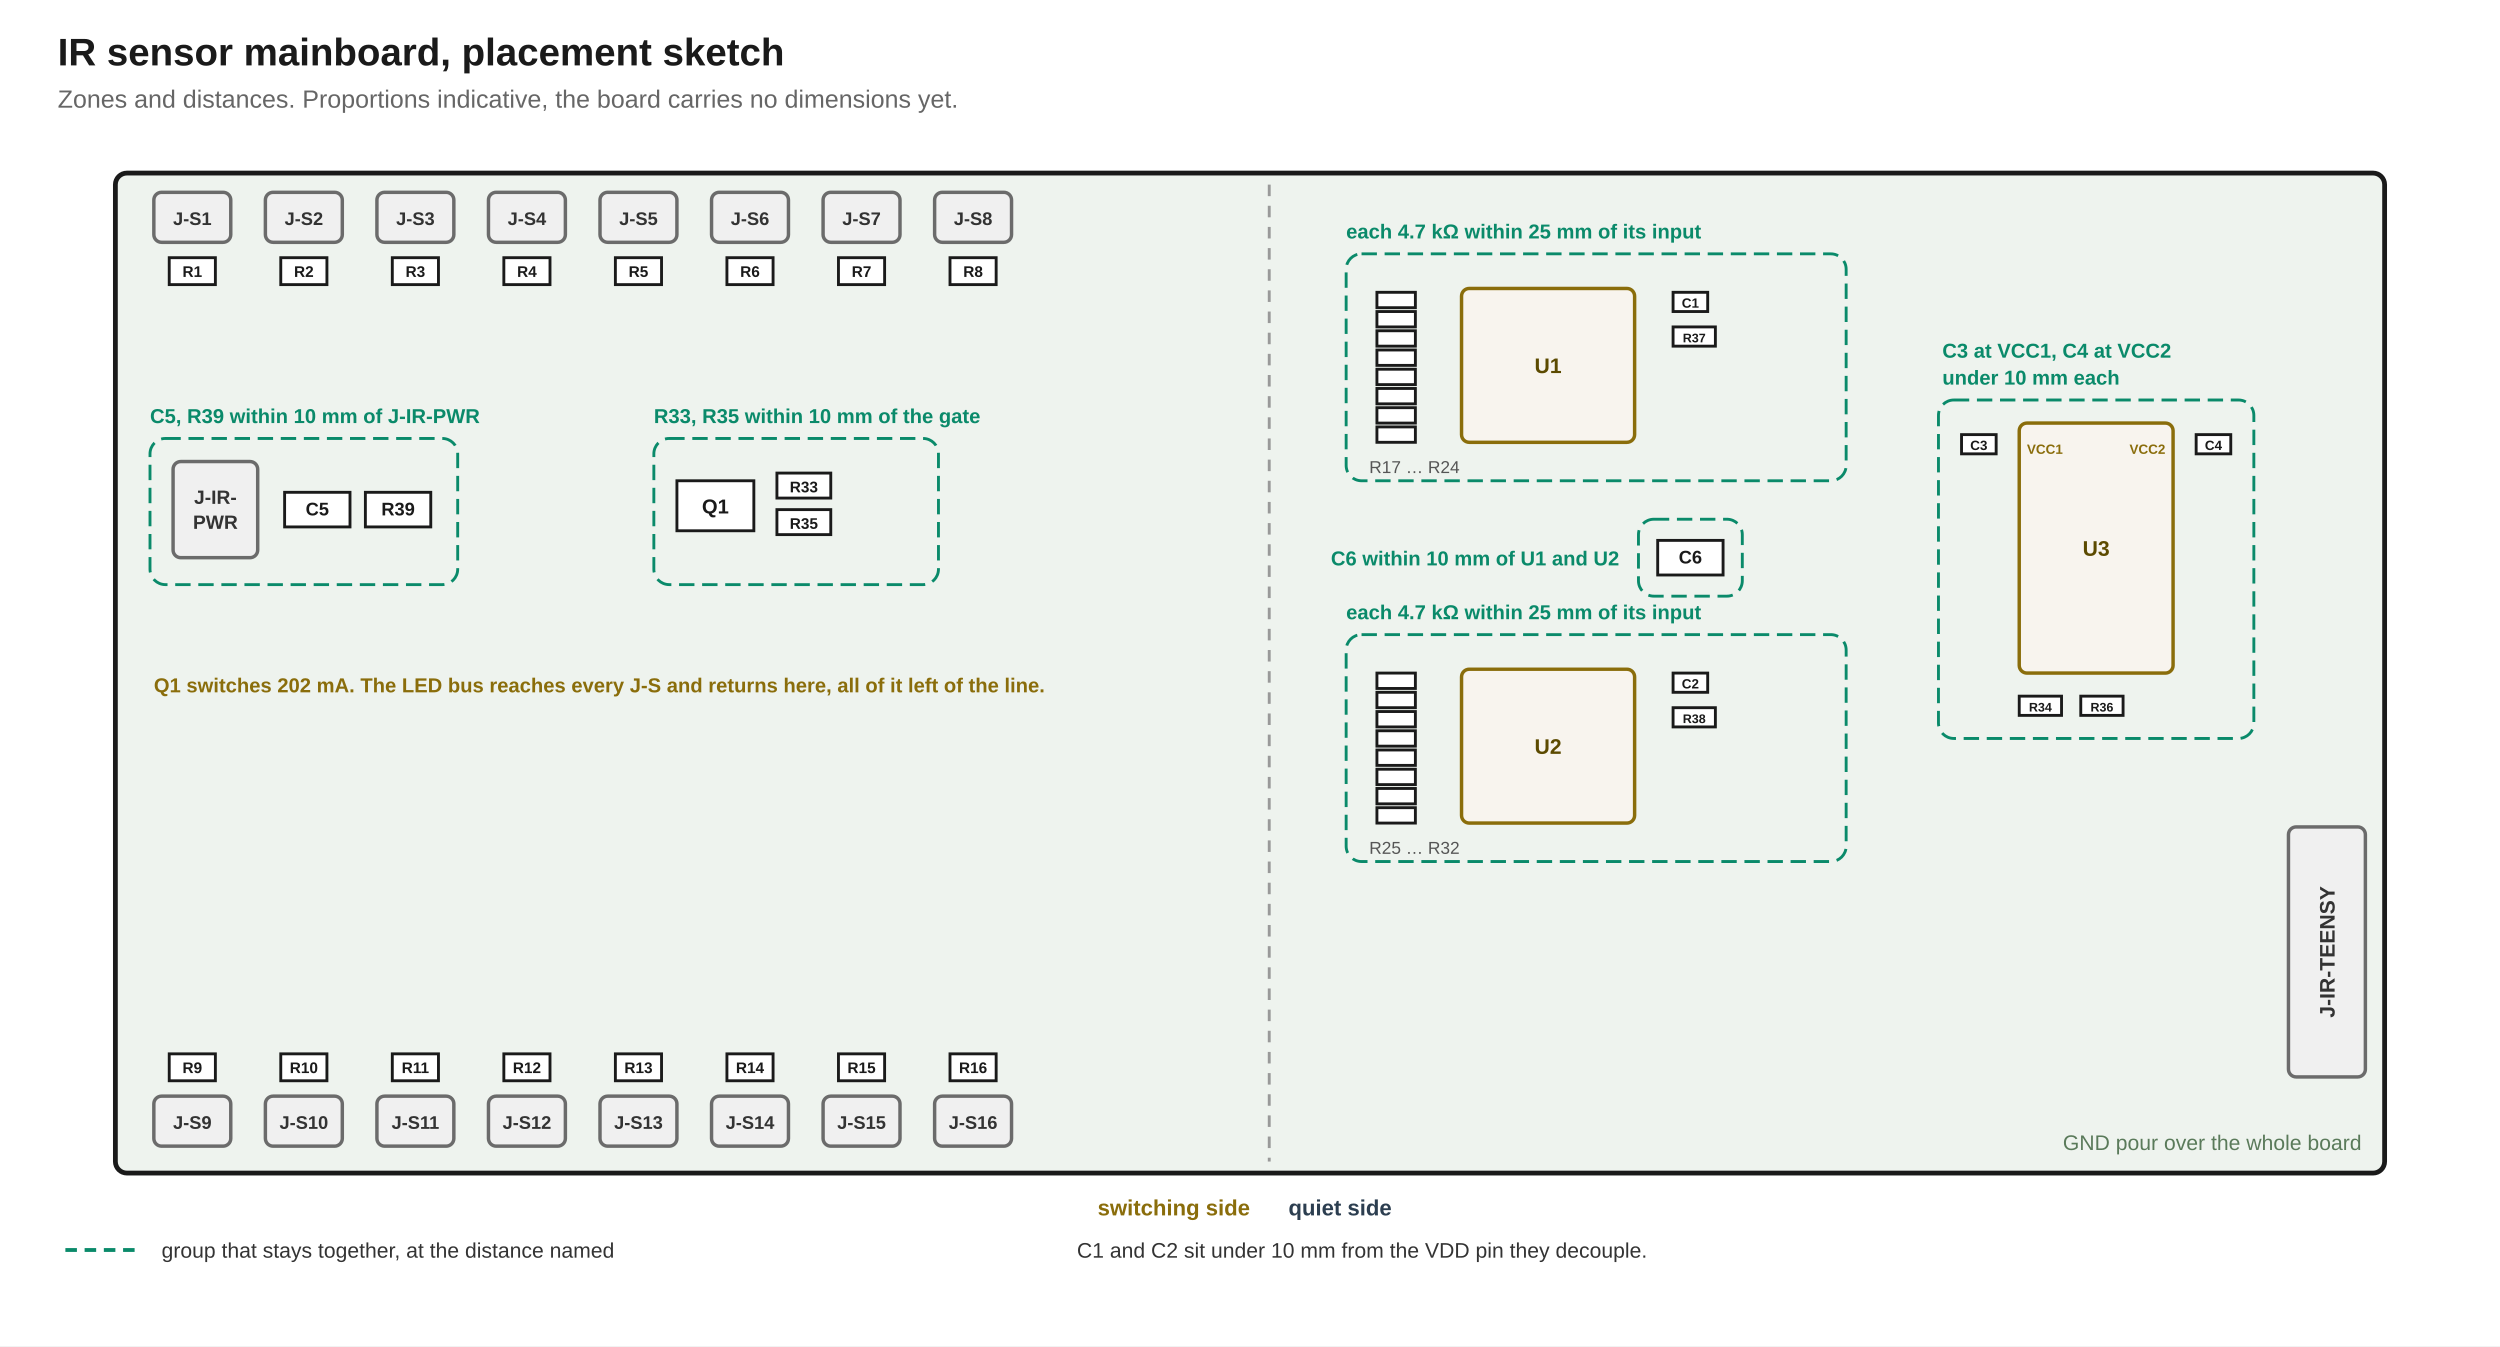
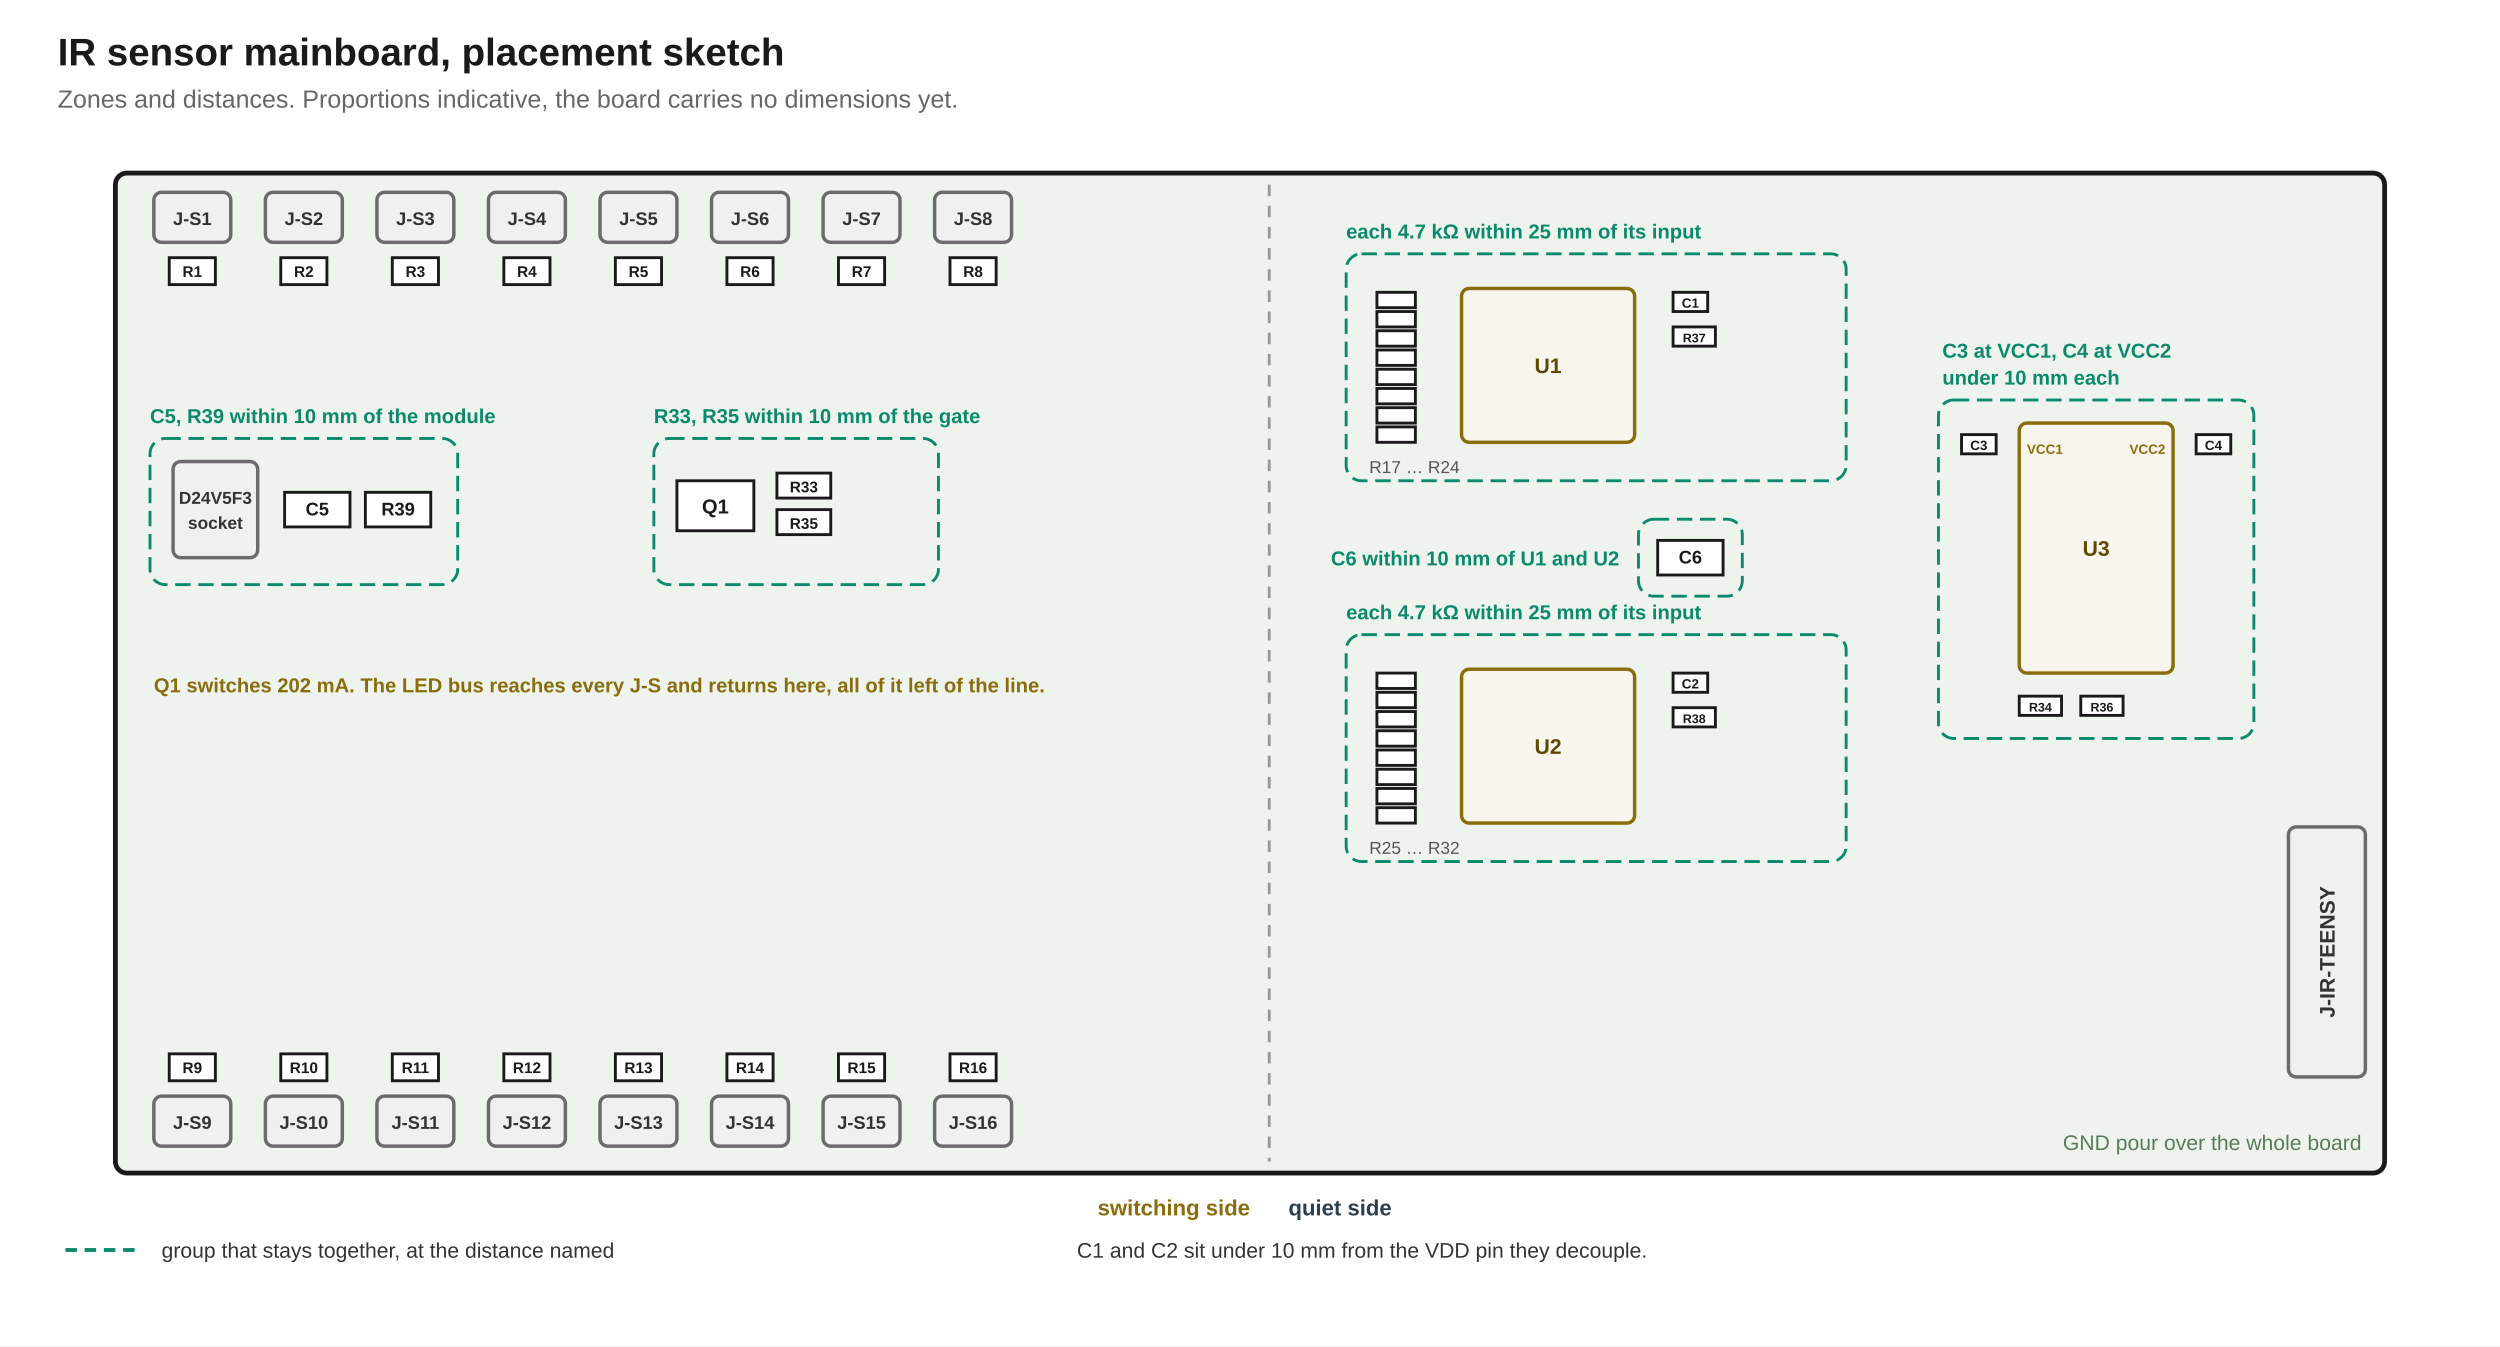
<svg xmlns="http://www.w3.org/2000/svg" viewBox="0 0 1300 700" font-family="Segoe UI, Arial, sans-serif">
  <rect x="0" y="0" width="1300" height="700" fill="#ffffff" />
  <text x="30" y="34" font-size="20" font-weight="700" fill="#1a1a1a">IR sensor mainboard, placement sketch</text>
  <text x="30" y="56" font-size="13" fill="#666">Zones and distances. Proportions indicative, the board carries no dimensions yet.</text>
  <rect x="60" y="90" width="1180" height="520" rx="6" fill="#eef3ee" stroke="#1a1a1a" stroke-width="2.5" />
  <line x1="660" y1="96" x2="660" y2="604" stroke="#999" stroke-width="1.5" stroke-dasharray="6 5" />
  <text x="650" y="632" text-anchor="end" font-size="11.5" font-weight="700" fill="#8a6d0b">switching side</text>
  <text x="670" y="632" font-size="11.5" font-weight="700" fill="#2c3e50">quiet side</text>
  <text x="1228" y="598" text-anchor="end" font-size="11" fill="#5a7a5a">GND pour over the whole board</text>
  <rect x="80" y="100" width="40" height="26" rx="4" fill="#f0f0f0" stroke="#6b6b6b" stroke-width="1.8" />
  <text x="100" y="117" text-anchor="middle" font-size="9.5" font-weight="700" fill="#333333">J-S1</text>
  <rect x="88" y="134" width="24" height="14" fill="#fff" stroke="#1a1a1a" stroke-width="1.5" />
  <text x="100" y="144" text-anchor="middle" font-size="8" font-weight="700" fill="#1a1a1a">R1</text>
  <rect x="138" y="100" width="40" height="26" rx="4" fill="#f0f0f0" stroke="#6b6b6b" stroke-width="1.8" />
  <text x="158" y="117" text-anchor="middle" font-size="9.5" font-weight="700" fill="#333333">J-S2</text>
  <rect x="146" y="134" width="24" height="14" fill="#fff" stroke="#1a1a1a" stroke-width="1.5" />
  <text x="158" y="144" text-anchor="middle" font-size="8" font-weight="700" fill="#1a1a1a">R2</text>
  <rect x="196" y="100" width="40" height="26" rx="4" fill="#f0f0f0" stroke="#6b6b6b" stroke-width="1.8" />
  <text x="216" y="117" text-anchor="middle" font-size="9.5" font-weight="700" fill="#333333">J-S3</text>
  <rect x="204" y="134" width="24" height="14" fill="#fff" stroke="#1a1a1a" stroke-width="1.5" />
  <text x="216" y="144" text-anchor="middle" font-size="8" font-weight="700" fill="#1a1a1a">R3</text>
  <rect x="254" y="100" width="40" height="26" rx="4" fill="#f0f0f0" stroke="#6b6b6b" stroke-width="1.8" />
  <text x="274" y="117" text-anchor="middle" font-size="9.5" font-weight="700" fill="#333333">J-S4</text>
  <rect x="262" y="134" width="24" height="14" fill="#fff" stroke="#1a1a1a" stroke-width="1.5" />
  <text x="274" y="144" text-anchor="middle" font-size="8" font-weight="700" fill="#1a1a1a">R4</text>
  <rect x="312" y="100" width="40" height="26" rx="4" fill="#f0f0f0" stroke="#6b6b6b" stroke-width="1.8" />
  <text x="332" y="117" text-anchor="middle" font-size="9.5" font-weight="700" fill="#333333">J-S5</text>
  <rect x="320" y="134" width="24" height="14" fill="#fff" stroke="#1a1a1a" stroke-width="1.5" />
  <text x="332" y="144" text-anchor="middle" font-size="8" font-weight="700" fill="#1a1a1a">R5</text>
  <rect x="370" y="100" width="40" height="26" rx="4" fill="#f0f0f0" stroke="#6b6b6b" stroke-width="1.8" />
  <text x="390" y="117" text-anchor="middle" font-size="9.5" font-weight="700" fill="#333333">J-S6</text>
  <rect x="378" y="134" width="24" height="14" fill="#fff" stroke="#1a1a1a" stroke-width="1.5" />
  <text x="390" y="144" text-anchor="middle" font-size="8" font-weight="700" fill="#1a1a1a">R6</text>
  <rect x="428" y="100" width="40" height="26" rx="4" fill="#f0f0f0" stroke="#6b6b6b" stroke-width="1.8" />
  <text x="448" y="117" text-anchor="middle" font-size="9.5" font-weight="700" fill="#333333">J-S7</text>
  <rect x="436" y="134" width="24" height="14" fill="#fff" stroke="#1a1a1a" stroke-width="1.5" />
  <text x="448" y="144" text-anchor="middle" font-size="8" font-weight="700" fill="#1a1a1a">R7</text>
  <rect x="486" y="100" width="40" height="26" rx="4" fill="#f0f0f0" stroke="#6b6b6b" stroke-width="1.8" />
  <text x="506" y="117" text-anchor="middle" font-size="9.5" font-weight="700" fill="#333333">J-S8</text>
  <rect x="494" y="134" width="24" height="14" fill="#fff" stroke="#1a1a1a" stroke-width="1.5" />
  <text x="506" y="144" text-anchor="middle" font-size="8" font-weight="700" fill="#1a1a1a">R8</text>
  <rect x="80" y="570" width="40" height="26" rx="4" fill="#f0f0f0" stroke="#6b6b6b" stroke-width="1.8" />
  <text x="100" y="587" text-anchor="middle" font-size="9.5" font-weight="700" fill="#333333">J-S9</text>
  <rect x="88" y="548" width="24" height="14" fill="#fff" stroke="#1a1a1a" stroke-width="1.5" />
  <text x="100" y="558" text-anchor="middle" font-size="8" font-weight="700" fill="#1a1a1a">R9</text>
  <rect x="138" y="570" width="40" height="26" rx="4" fill="#f0f0f0" stroke="#6b6b6b" stroke-width="1.8" />
  <text x="158" y="587" text-anchor="middle" font-size="9.5" font-weight="700" fill="#333333">J-S10</text>
  <rect x="146" y="548" width="24" height="14" fill="#fff" stroke="#1a1a1a" stroke-width="1.5" />
  <text x="158" y="558" text-anchor="middle" font-size="8" font-weight="700" fill="#1a1a1a">R10</text>
  <rect x="196" y="570" width="40" height="26" rx="4" fill="#f0f0f0" stroke="#6b6b6b" stroke-width="1.8" />
  <text x="216" y="587" text-anchor="middle" font-size="9.5" font-weight="700" fill="#333333">J-S11</text>
  <rect x="204" y="548" width="24" height="14" fill="#fff" stroke="#1a1a1a" stroke-width="1.5" />
  <text x="216" y="558" text-anchor="middle" font-size="8" font-weight="700" fill="#1a1a1a">R11</text>
  <rect x="254" y="570" width="40" height="26" rx="4" fill="#f0f0f0" stroke="#6b6b6b" stroke-width="1.8" />
  <text x="274" y="587" text-anchor="middle" font-size="9.5" font-weight="700" fill="#333333">J-S12</text>
  <rect x="262" y="548" width="24" height="14" fill="#fff" stroke="#1a1a1a" stroke-width="1.5" />
  <text x="274" y="558" text-anchor="middle" font-size="8" font-weight="700" fill="#1a1a1a">R12</text>
  <rect x="312" y="570" width="40" height="26" rx="4" fill="#f0f0f0" stroke="#6b6b6b" stroke-width="1.8" />
  <text x="332" y="587" text-anchor="middle" font-size="9.5" font-weight="700" fill="#333333">J-S13</text>
  <rect x="320" y="548" width="24" height="14" fill="#fff" stroke="#1a1a1a" stroke-width="1.5" />
  <text x="332" y="558" text-anchor="middle" font-size="8" font-weight="700" fill="#1a1a1a">R13</text>
  <rect x="370" y="570" width="40" height="26" rx="4" fill="#f0f0f0" stroke="#6b6b6b" stroke-width="1.8" />
  <text x="390" y="587" text-anchor="middle" font-size="9.5" font-weight="700" fill="#333333">J-S14</text>
  <rect x="378" y="548" width="24" height="14" fill="#fff" stroke="#1a1a1a" stroke-width="1.5" />
  <text x="390" y="558" text-anchor="middle" font-size="8" font-weight="700" fill="#1a1a1a">R14</text>
  <rect x="428" y="570" width="40" height="26" rx="4" fill="#f0f0f0" stroke="#6b6b6b" stroke-width="1.8" />
  <text x="448" y="587" text-anchor="middle" font-size="9.5" font-weight="700" fill="#333333">J-S15</text>
  <rect x="436" y="548" width="24" height="14" fill="#fff" stroke="#1a1a1a" stroke-width="1.5" />
  <text x="448" y="558" text-anchor="middle" font-size="8" font-weight="700" fill="#1a1a1a">R15</text>
  <rect x="486" y="570" width="40" height="26" rx="4" fill="#f0f0f0" stroke="#6b6b6b" stroke-width="1.8" />
  <text x="506" y="587" text-anchor="middle" font-size="9.5" font-weight="700" fill="#333333">J-S16</text>
  <rect x="494" y="548" width="24" height="14" fill="#fff" stroke="#1a1a1a" stroke-width="1.5" />
  <text x="506" y="558" text-anchor="middle" font-size="8" font-weight="700" fill="#1a1a1a">R16</text>
  <rect x="90" y="240" width="44" height="50" rx="4" fill="#f0f0f0" stroke="#6b6b6b" stroke-width="1.8" />
-   <text x="112" y="262" text-anchor="middle" font-size="10" font-weight="700" fill="#333333">J-IR-</text>
-   <text x="112" y="275" text-anchor="middle" font-size="10" font-weight="700" fill="#333333">PWR</text>
+   <text x="112" y="262" text-anchor="middle" font-size="9" font-weight="700" fill="#333333">D24V5F3</text>
+   <text x="112" y="275" text-anchor="middle" font-size="9" font-weight="700" fill="#333333">socket</text>
  <rect x="148" y="256" width="34" height="18" fill="#fff" stroke="#1a1a1a" stroke-width="1.5" />
  <text x="165" y="268" text-anchor="middle" font-size="9.5" font-weight="700" fill="#1a1a1a">C5</text>
  <rect x="190" y="256" width="34" height="18" fill="#fff" stroke="#1a1a1a" stroke-width="1.5" />
  <text x="207" y="268" text-anchor="middle" font-size="9.5" font-weight="700" fill="#1a1a1a">R39</text>
  <rect x="78" y="228" width="160" height="76" rx="8" fill="none" stroke="#0a8a6a" stroke-width="1.5" stroke-dasharray="8 4" />
-   <text data-fig="place_local" x="78" y="220" font-size="10.5" font-weight="700" fill="#0a8a6a">C5, R39 within 10 mm of J-IR-PWR</text>
+   <text data-fig="place_local" x="78" y="220" font-size="10.5" font-weight="700" fill="#0a8a6a">C5, R39 within 10 mm of the module</text>
  <rect x="352" y="250" width="40" height="26" fill="#fff" stroke="#1a1a1a" stroke-width="1.5" />
  <text x="372" y="267" text-anchor="middle" font-size="10.5" font-weight="700" fill="#1a1a1a">Q1</text>
  <rect x="404" y="246" width="28" height="13" fill="#fff" stroke="#1a1a1a" stroke-width="1.5" />
  <text x="418" y="256" text-anchor="middle" font-size="8" font-weight="700" fill="#1a1a1a">R33</text>
  <rect x="404" y="265" width="28" height="13" fill="#fff" stroke="#1a1a1a" stroke-width="1.5" />
  <text x="418" y="275" text-anchor="middle" font-size="8" font-weight="700" fill="#1a1a1a">R35</text>
  <rect x="340" y="228" width="148" height="76" rx="8" fill="none" stroke="#0a8a6a" stroke-width="1.5" stroke-dasharray="8 4" />
  <text data-fig="place_local" x="340" y="220" font-size="10.5" font-weight="700" fill="#0a8a6a">R33, R35 within 10 mm of the gate</text>
  <text data-fig="i_bus" x="80" y="360" font-size="10.5" font-weight="700" fill="#8a6d0b">Q1 switches 202 mA. The LED bus reaches every J-S and returns here, all of it left of the line.</text>
  <rect x="760" y="150" width="90" height="80" rx="4" fill="#f8f4ee" stroke="#8a6d0b" stroke-width="1.8" />
  <text x="805" y="194" text-anchor="middle" font-size="11" font-weight="700" fill="#5c4a00">U1</text>
  <rect x="716" y="152" width="20" height="8" fill="#fff" stroke="#1a1a1a" stroke-width="1.5" />
  <rect x="716" y="162" width="20" height="8" fill="#fff" stroke="#1a1a1a" stroke-width="1.5" />
  <rect x="716" y="172" width="20" height="8" fill="#fff" stroke="#1a1a1a" stroke-width="1.5" />
  <rect x="716" y="182" width="20" height="8" fill="#fff" stroke="#1a1a1a" stroke-width="1.5" />
  <rect x="716" y="192" width="20" height="8" fill="#fff" stroke="#1a1a1a" stroke-width="1.5" />
  <rect x="716" y="202" width="20" height="8" fill="#fff" stroke="#1a1a1a" stroke-width="1.5" />
  <rect x="716" y="212" width="20" height="8" fill="#fff" stroke="#1a1a1a" stroke-width="1.5" />
  <rect x="716" y="222" width="20" height="8" fill="#fff" stroke="#1a1a1a" stroke-width="1.5" />
  <text x="712" y="246" font-size="9" fill="#555">R17 … R24</text>
  <rect x="870" y="152" width="18" height="10" fill="#fff" stroke="#1a1a1a" stroke-width="1.5" />
  <text x="879" y="160" text-anchor="middle" font-size="7" font-weight="700" fill="#1a1a1a">C1</text>
  <rect x="870" y="170" width="22" height="10" fill="#fff" stroke="#1a1a1a" stroke-width="1.5" />
  <text x="881" y="178" text-anchor="middle" font-size="6.5" font-weight="700" fill="#1a1a1a">R37</text>
  <rect x="700" y="132" width="260" height="118" rx="8" fill="none" stroke="#0a8a6a" stroke-width="1.5" stroke-dasharray="8 4" />
  <text data-fig="place_channel" x="700" y="124" font-size="10.5" font-weight="700" fill="#0a8a6a">each 4.7 kΩ within 25 mm of its input</text>
  <rect x="760" y="348" width="90" height="80" rx="4" fill="#f8f4ee" stroke="#8a6d0b" stroke-width="1.8" />
  <text x="805" y="392" text-anchor="middle" font-size="11" font-weight="700" fill="#5c4a00">U2</text>
  <rect x="716" y="350" width="20" height="8" fill="#fff" stroke="#1a1a1a" stroke-width="1.5" />
  <rect x="716" y="360" width="20" height="8" fill="#fff" stroke="#1a1a1a" stroke-width="1.5" />
  <rect x="716" y="370" width="20" height="8" fill="#fff" stroke="#1a1a1a" stroke-width="1.5" />
  <rect x="716" y="380" width="20" height="8" fill="#fff" stroke="#1a1a1a" stroke-width="1.5" />
  <rect x="716" y="390" width="20" height="8" fill="#fff" stroke="#1a1a1a" stroke-width="1.5" />
  <rect x="716" y="400" width="20" height="8" fill="#fff" stroke="#1a1a1a" stroke-width="1.5" />
  <rect x="716" y="410" width="20" height="8" fill="#fff" stroke="#1a1a1a" stroke-width="1.5" />
  <rect x="716" y="420" width="20" height="8" fill="#fff" stroke="#1a1a1a" stroke-width="1.5" />
  <text x="712" y="444" font-size="9" fill="#555">R25 … R32</text>
  <rect x="870" y="350" width="18" height="10" fill="#fff" stroke="#1a1a1a" stroke-width="1.5" />
  <text x="879" y="358" text-anchor="middle" font-size="7" font-weight="700" fill="#1a1a1a">C2</text>
  <rect x="870" y="368" width="22" height="10" fill="#fff" stroke="#1a1a1a" stroke-width="1.5" />
  <text x="881" y="376" text-anchor="middle" font-size="6.5" font-weight="700" fill="#1a1a1a">R38</text>
  <rect x="700" y="330" width="260" height="118" rx="8" fill="none" stroke="#0a8a6a" stroke-width="1.5" stroke-dasharray="8 4" />
  <rect x="862" y="281" width="34" height="18" fill="#fff" stroke="#1a1a1a" stroke-width="1.5" />
  <text x="879" y="293" text-anchor="middle" font-size="9.5" font-weight="700" fill="#1a1a1a">C6</text>
  <rect x="852" y="270" width="54" height="40" rx="8" fill="none" stroke="#0a8a6a" stroke-width="1.5" stroke-dasharray="8 4" />
  <text data-fig="place_local" x="842" y="294" text-anchor="end" font-size="10.5" font-weight="700" fill="#0a8a6a">C6 within 10 mm of U1 and U2</text>
  <text data-fig="place_channel" x="700" y="322" font-size="10.5" font-weight="700" fill="#0a8a6a">each 4.7 kΩ within 25 mm of its input</text>
  <rect x="1050" y="220" width="80" height="130" rx="4" fill="#f8f4ee" stroke="#8a6d0b" stroke-width="1.8" />
  <text x="1090" y="289" text-anchor="middle" font-size="11" font-weight="700" fill="#5c4a00">U3</text>
  <text x="1054" y="236" font-size="7" font-weight="700" fill="#8a6d0b">VCC1</text>
  <text x="1126" y="236" text-anchor="end" font-size="7" font-weight="700" fill="#8a6d0b">VCC2</text>
  <rect x="1020" y="226" width="18" height="10" fill="#fff" stroke="#1a1a1a" stroke-width="1.5" />
  <text x="1029" y="234" text-anchor="middle" font-size="7" font-weight="700" fill="#1a1a1a">C3</text>
  <rect x="1142" y="226" width="18" height="10" fill="#fff" stroke="#1a1a1a" stroke-width="1.5" />
  <text x="1151" y="234" text-anchor="middle" font-size="7" font-weight="700" fill="#1a1a1a">C4</text>
  <rect x="1050" y="362" width="22" height="10" fill="#fff" stroke="#1a1a1a" stroke-width="1.5" />
  <text x="1061" y="370" text-anchor="middle" font-size="6.5" font-weight="700" fill="#1a1a1a">R34</text>
  <rect x="1082" y="362" width="22" height="10" fill="#fff" stroke="#1a1a1a" stroke-width="1.5" />
  <text x="1093" y="370" text-anchor="middle" font-size="6.5" font-weight="700" fill="#1a1a1a">R36</text>
  <rect x="1008" y="208" width="164" height="176" rx="8" fill="none" stroke="#0a8a6a" stroke-width="1.5" stroke-dasharray="8 4" />
  <text x="1010" y="186" font-size="10.5" font-weight="700" fill="#0a8a6a">C3 at VCC1, C4 at VCC2</text>
  <text data-fig="place_decoupling" x="1010" y="200" font-size="10.5" font-weight="700" fill="#0a8a6a">under 10 mm each</text>
  <rect x="1190" y="430" width="40" height="130" rx="4" fill="#f0f0f0" stroke="#6b6b6b" stroke-width="1.8" />
  <text x="1214" y="495" text-anchor="middle" font-size="11" font-weight="700" fill="#333333" transform="rotate(-90 1214 495)">J-IR-TEENSY</text>
  <line x1="34" y1="650" x2="74" y2="650" stroke="#0a8a6a" stroke-width="2" stroke-dasharray="6 4" />
  <text x="84" y="654" font-size="11" fill="#333">group that stays together, at the distance named</text>
  <text data-fig="place_decoupling" x="560" y="654" font-size="11" fill="#333">C1 and C2 sit under 10 mm from the VDD pin they decouple.</text>
</svg>
